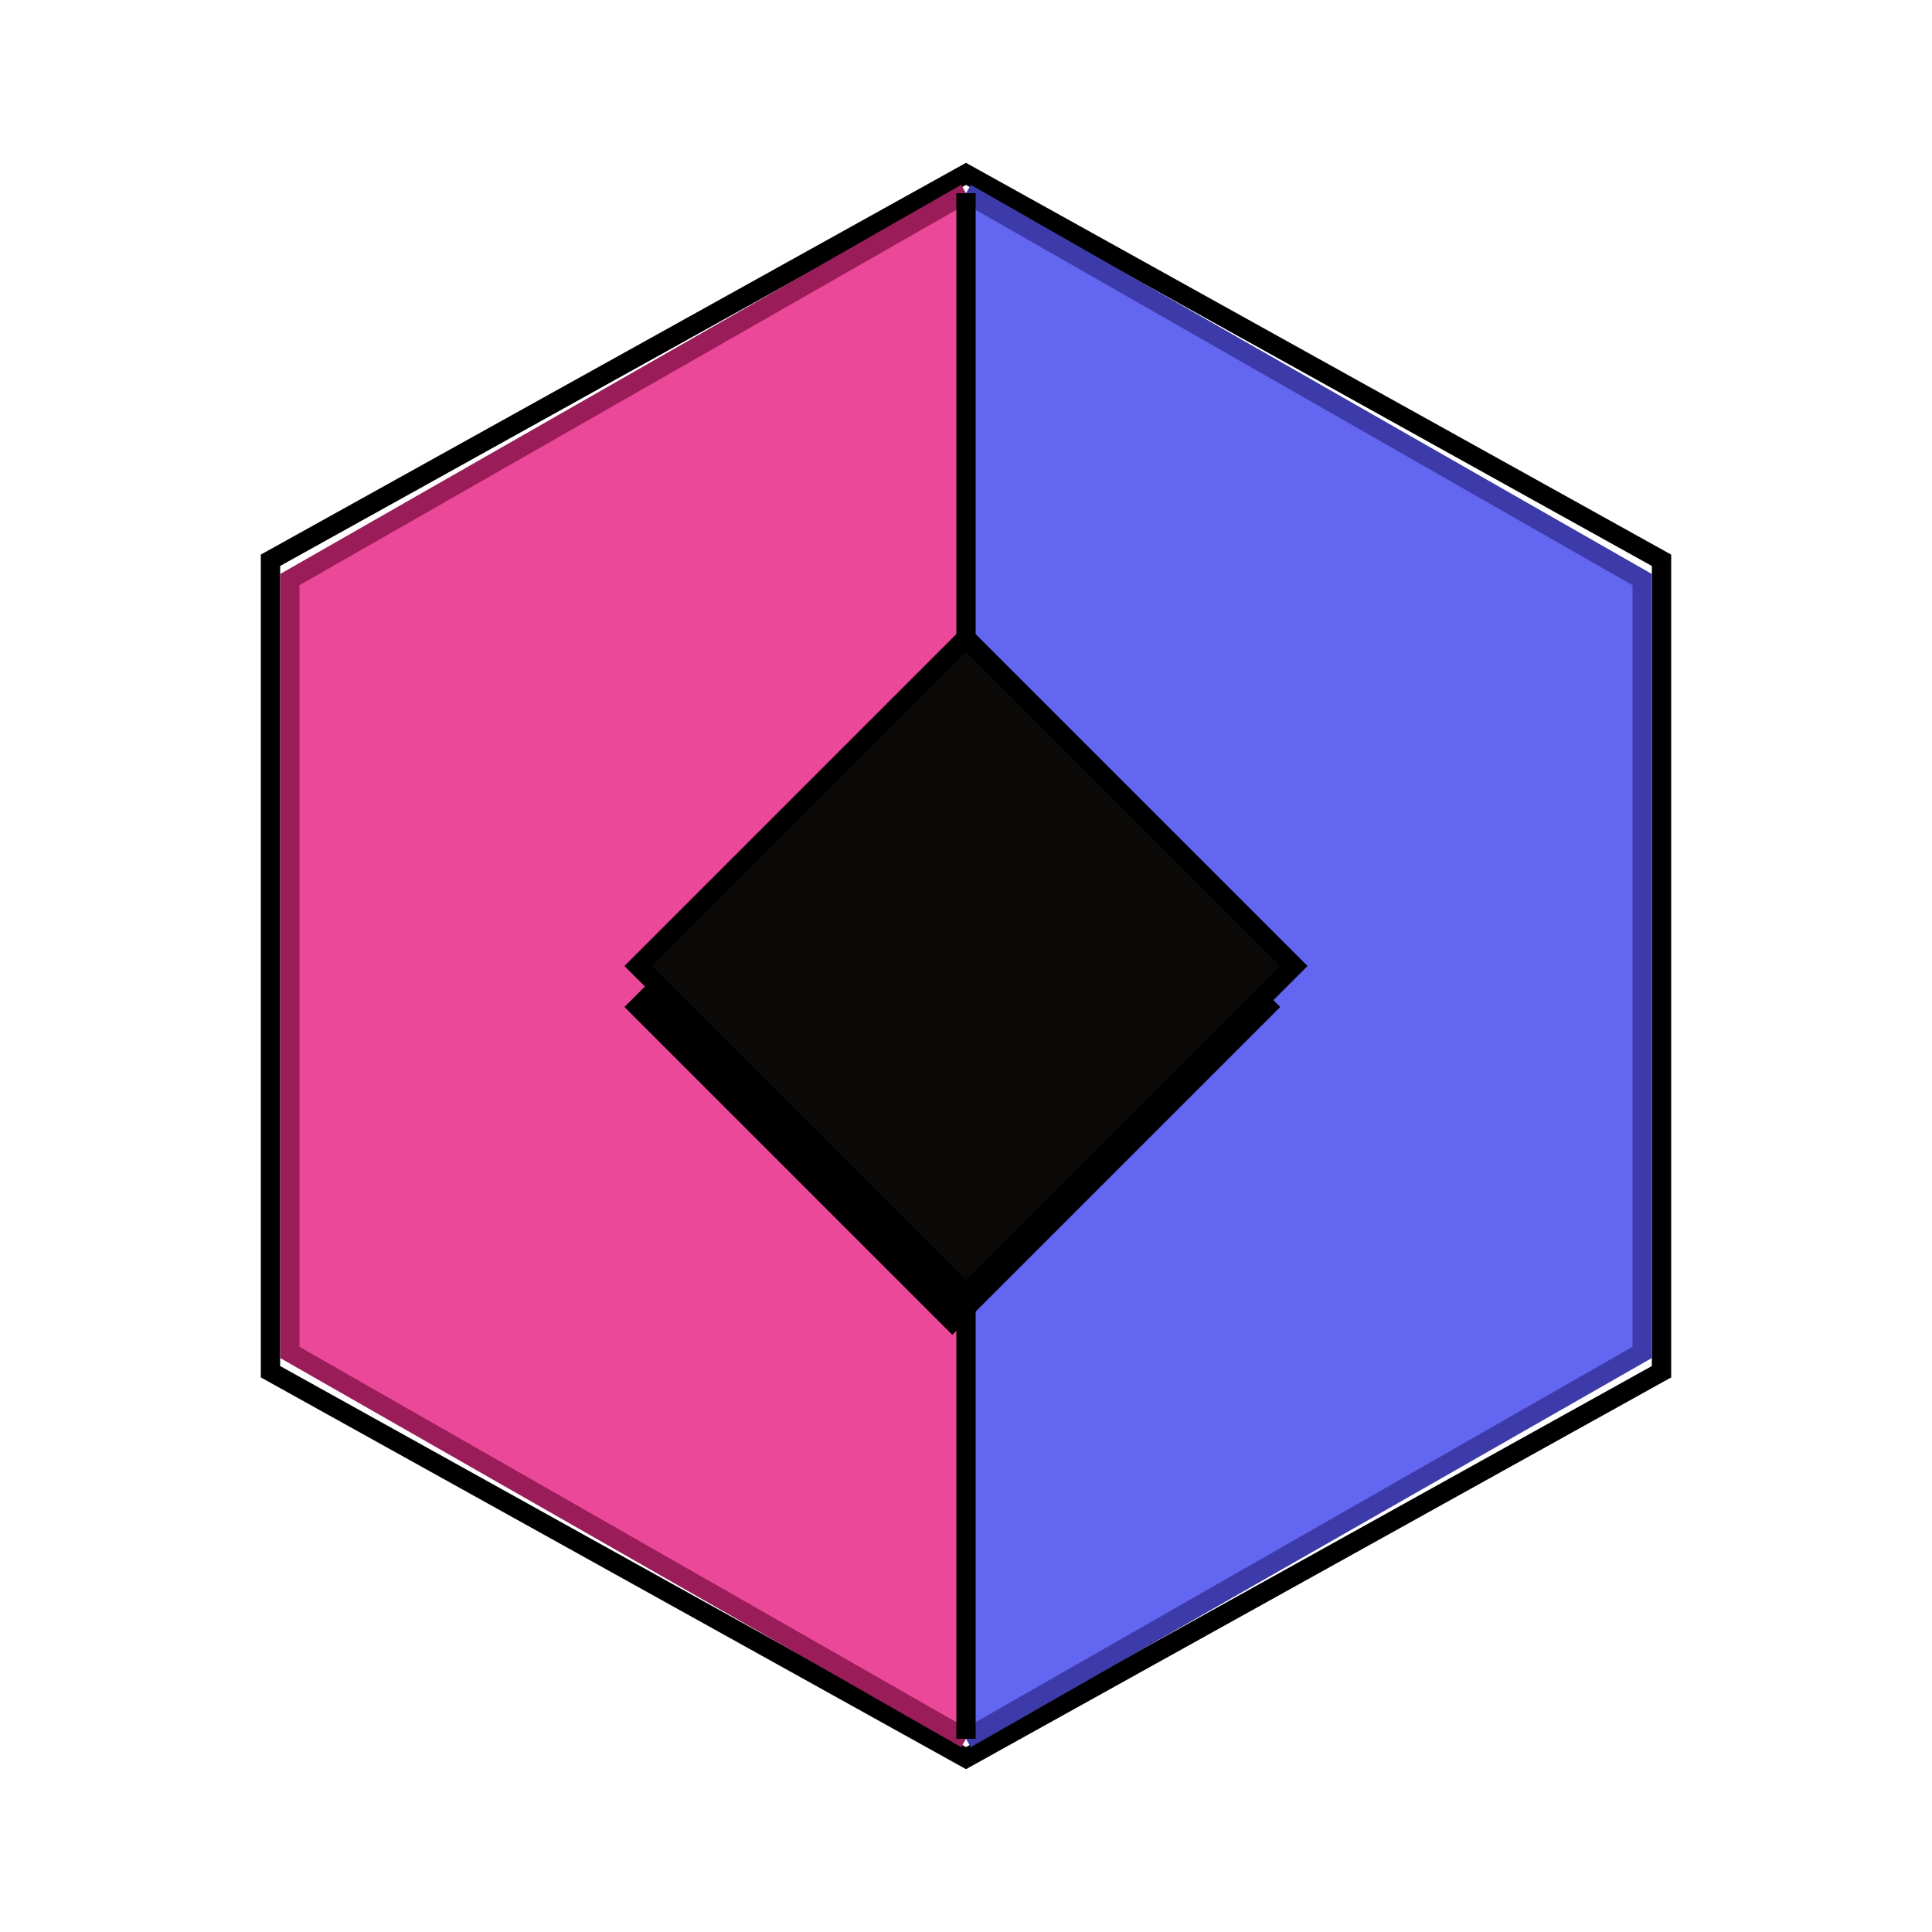
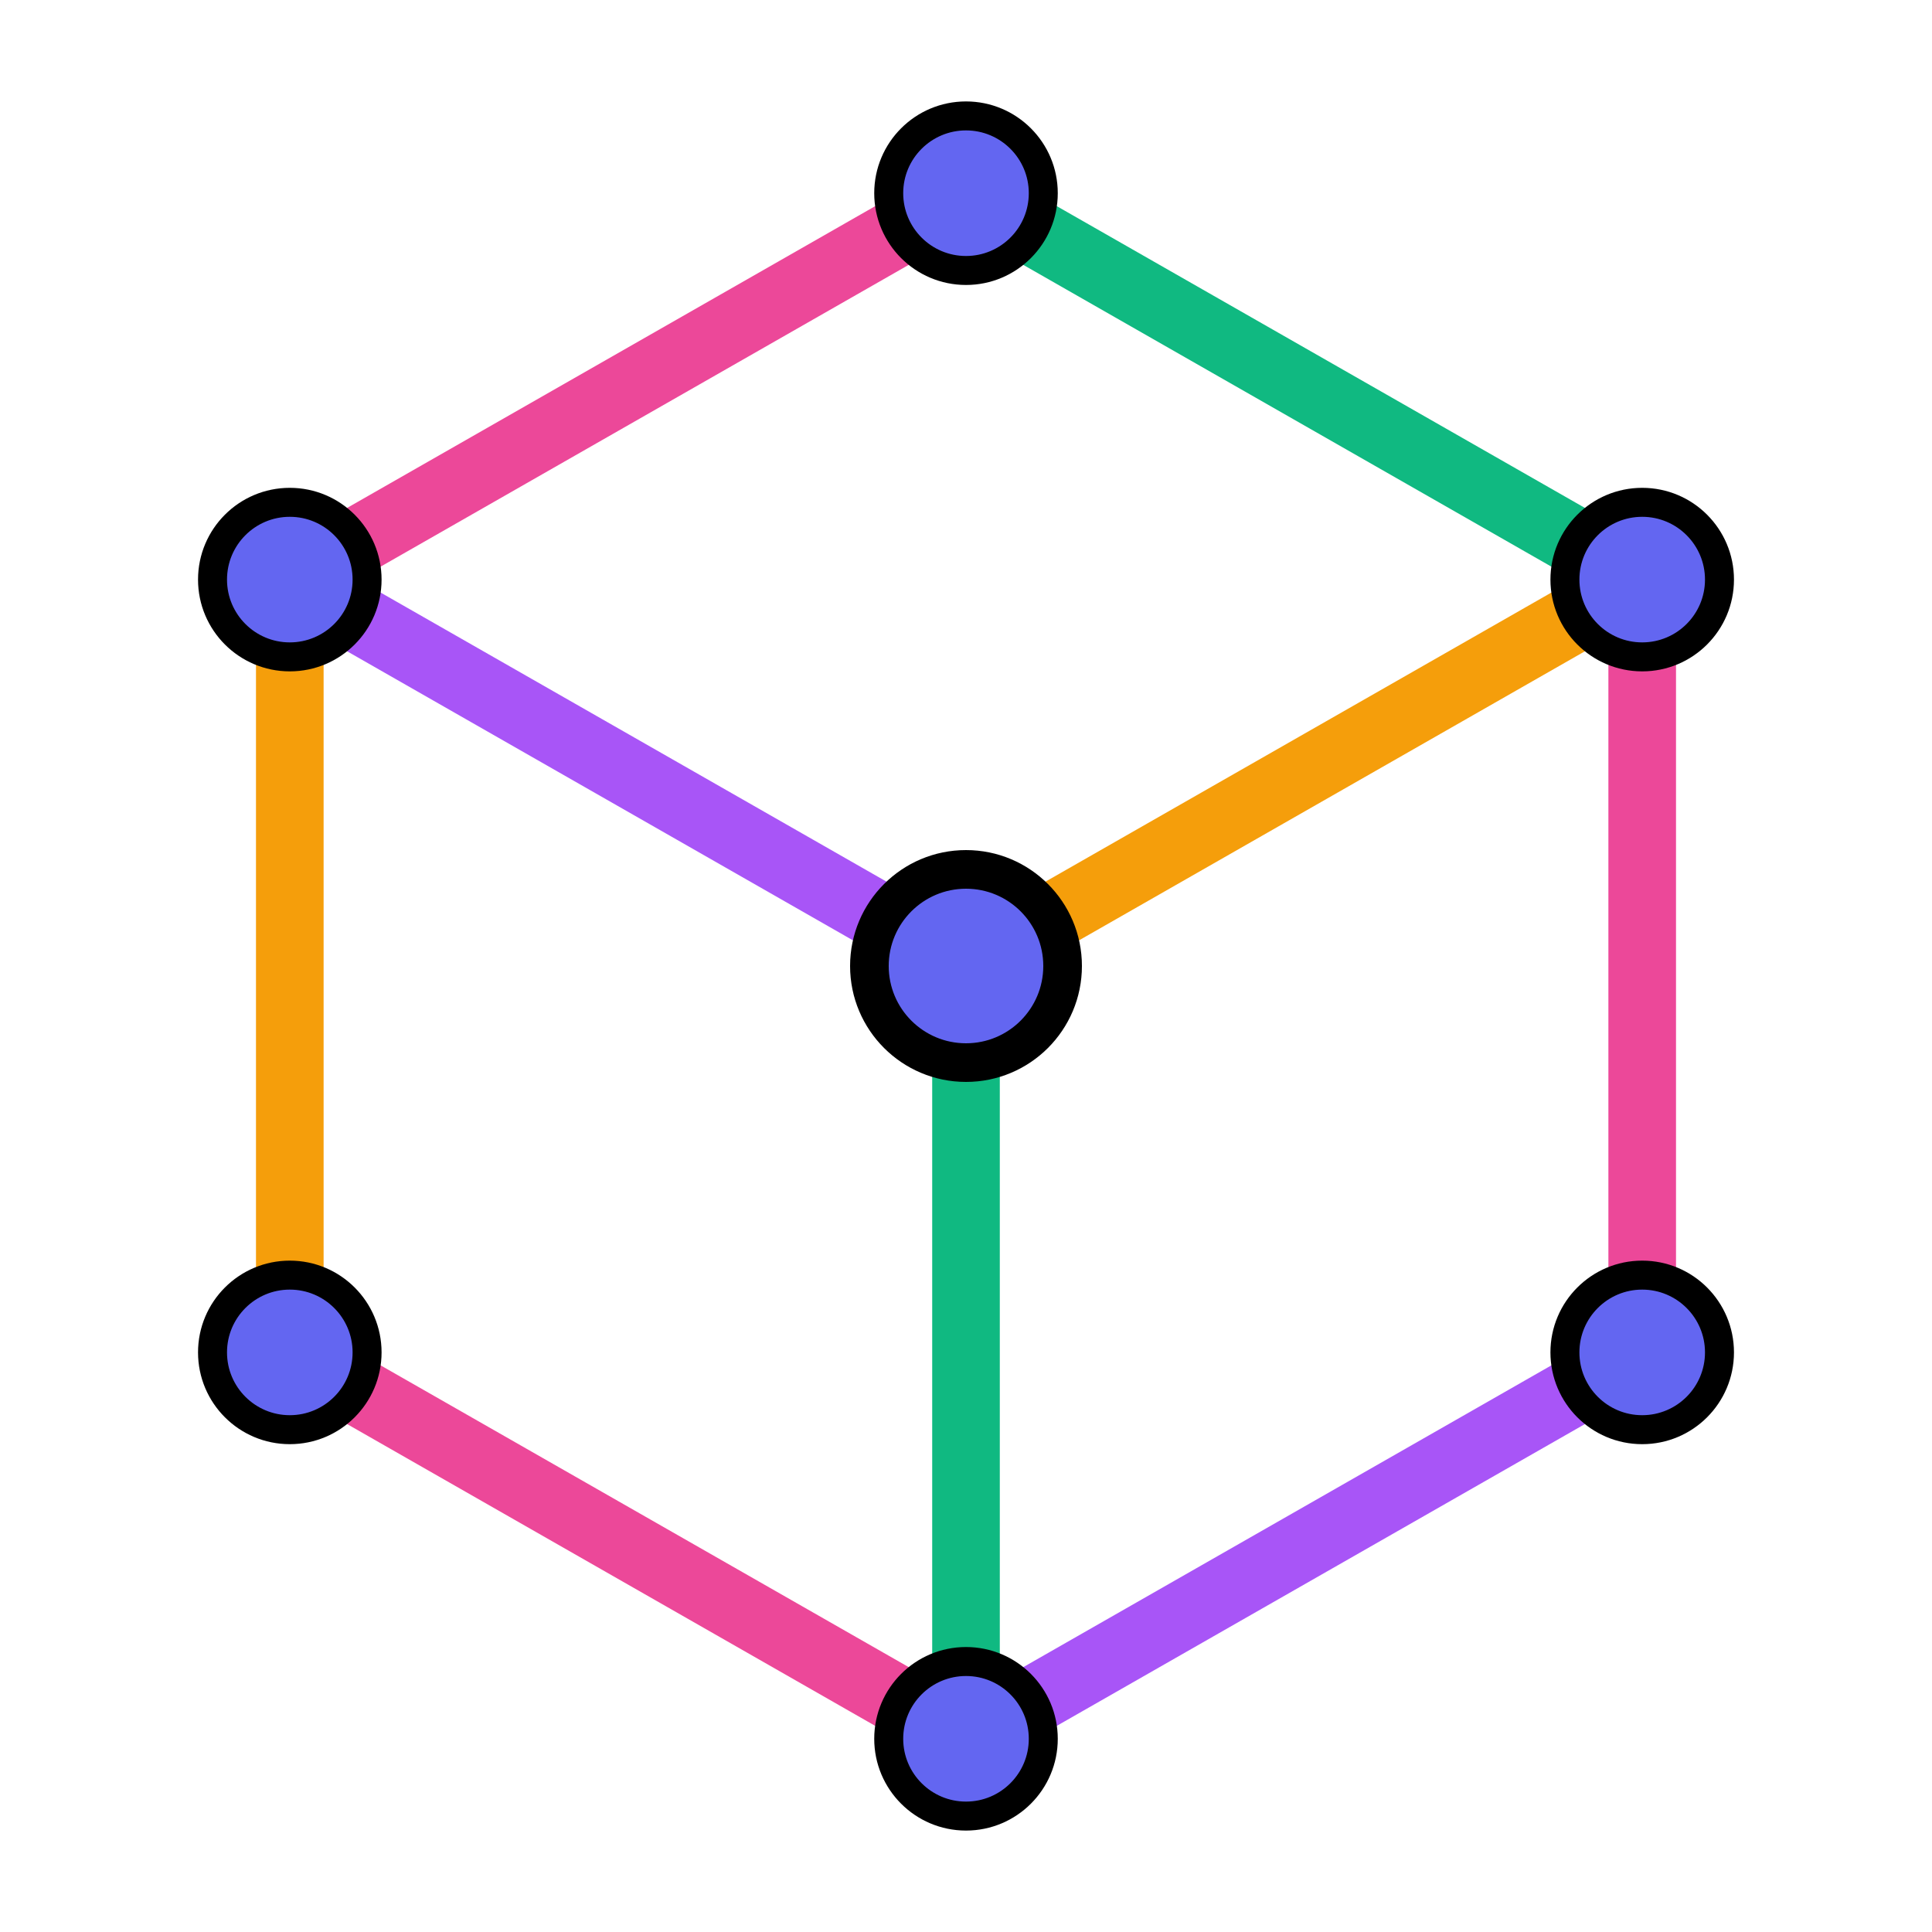
- <svg xmlns="http://www.w3.org/2000/svg" viewBox="0 0 100 100" width="100" height="100">
-   <polygon points="50,9 14,29 14,71 50,91 86,71 86,29" fill="none" stroke="#000000" strokeWidth="3" strokeLinejoin="round" />
-   <polygon points="50,10 15,30 15,70 50,90" fill="#EC4899" />
-   <polygon points="50,10 85,30 85,70 50,90" fill="#6366F1" />
-   <polyline points="50,10 15,30 15,70 50,90" fill="none" stroke="#9A1D5A" strokeWidth="1.8" strokeLinecap="round" />
-   <polyline points="50,10 85,30 85,70 50,90" fill="none" stroke="#3D3AA9" strokeWidth="1.8" strokeLinecap="round" />
-   <line x1="50" y1="10" x2="50" y2="90" stroke="#000000" strokeWidth="2.2" />
-   <rect x="39" y="40" width="24" height="24" fill="#000000" transform="rotate(45 50 50)" />
-   <rect x="38" y="38" width="24" height="24" fill="#0A0908" transform="rotate(45 50 50)" />
-   <rect x="38" y="38" width="24" height="24" fill="none" stroke="#000000" strokeWidth="1.8" transform="rotate(45 50 50)" />
+ <svg xmlns="http://www.w3.org/2000/svg" width="100" height="100" viewBox="0 0 100 100" fill="none">
+   <line x1="15" y1="30" x2="50" y2="10" stroke="#EC4899" stroke-width="3.5" stroke-linecap="round" />
+   <line x1="50" y1="10" x2="85" y2="30" stroke="#10B981" stroke-width="3.5" stroke-linecap="round" />
+   <line x1="85" y1="30" x2="85" y2="70" stroke="#EC4899" stroke-width="3.5" stroke-linecap="round" />
+   <line x1="85" y1="70" x2="50" y2="90" stroke="#A855F7" stroke-width="3.5" stroke-linecap="round" />
+   <line x1="50" y1="90" x2="15" y2="70" stroke="#EC4899" stroke-width="3.5" stroke-linecap="round" />
+   <line x1="15" y1="70" x2="15" y2="30" stroke="#F59E0B" stroke-width="3.5" stroke-linecap="round" />
+   <line x1="50" y1="50" x2="15" y2="30" stroke="#A855F7" stroke-width="3.5" stroke-linecap="round" />
+   <line x1="50" y1="50" x2="85" y2="30" stroke="#F59E0B" stroke-width="3.5" stroke-linecap="round" />
+   <line x1="50" y1="50" x2="50" y2="90" stroke="#10B981" stroke-width="3.5" stroke-linecap="round" />
+   <circle cx="50" cy="10" r="4" fill="#6366F1" stroke="#000000" stroke-width="1.5" />
+   <circle cx="85" cy="30" r="4" fill="#6366F1" stroke="#000000" stroke-width="1.5" />
+   <circle cx="85" cy="70" r="4" fill="#6366F1" stroke="#000000" stroke-width="1.5" />
+   <circle cx="50" cy="90" r="4" fill="#6366F1" stroke="#000000" stroke-width="1.5" />
+   <circle cx="15" cy="70" r="4" fill="#6366F1" stroke="#000000" stroke-width="1.5" />
+   <circle cx="15" cy="30" r="4" fill="#6366F1" stroke="#000000" stroke-width="1.5" />
+   <circle cx="50" cy="50" r="5" fill="#6366F1" stroke="#000000" stroke-width="2" />
</svg>
